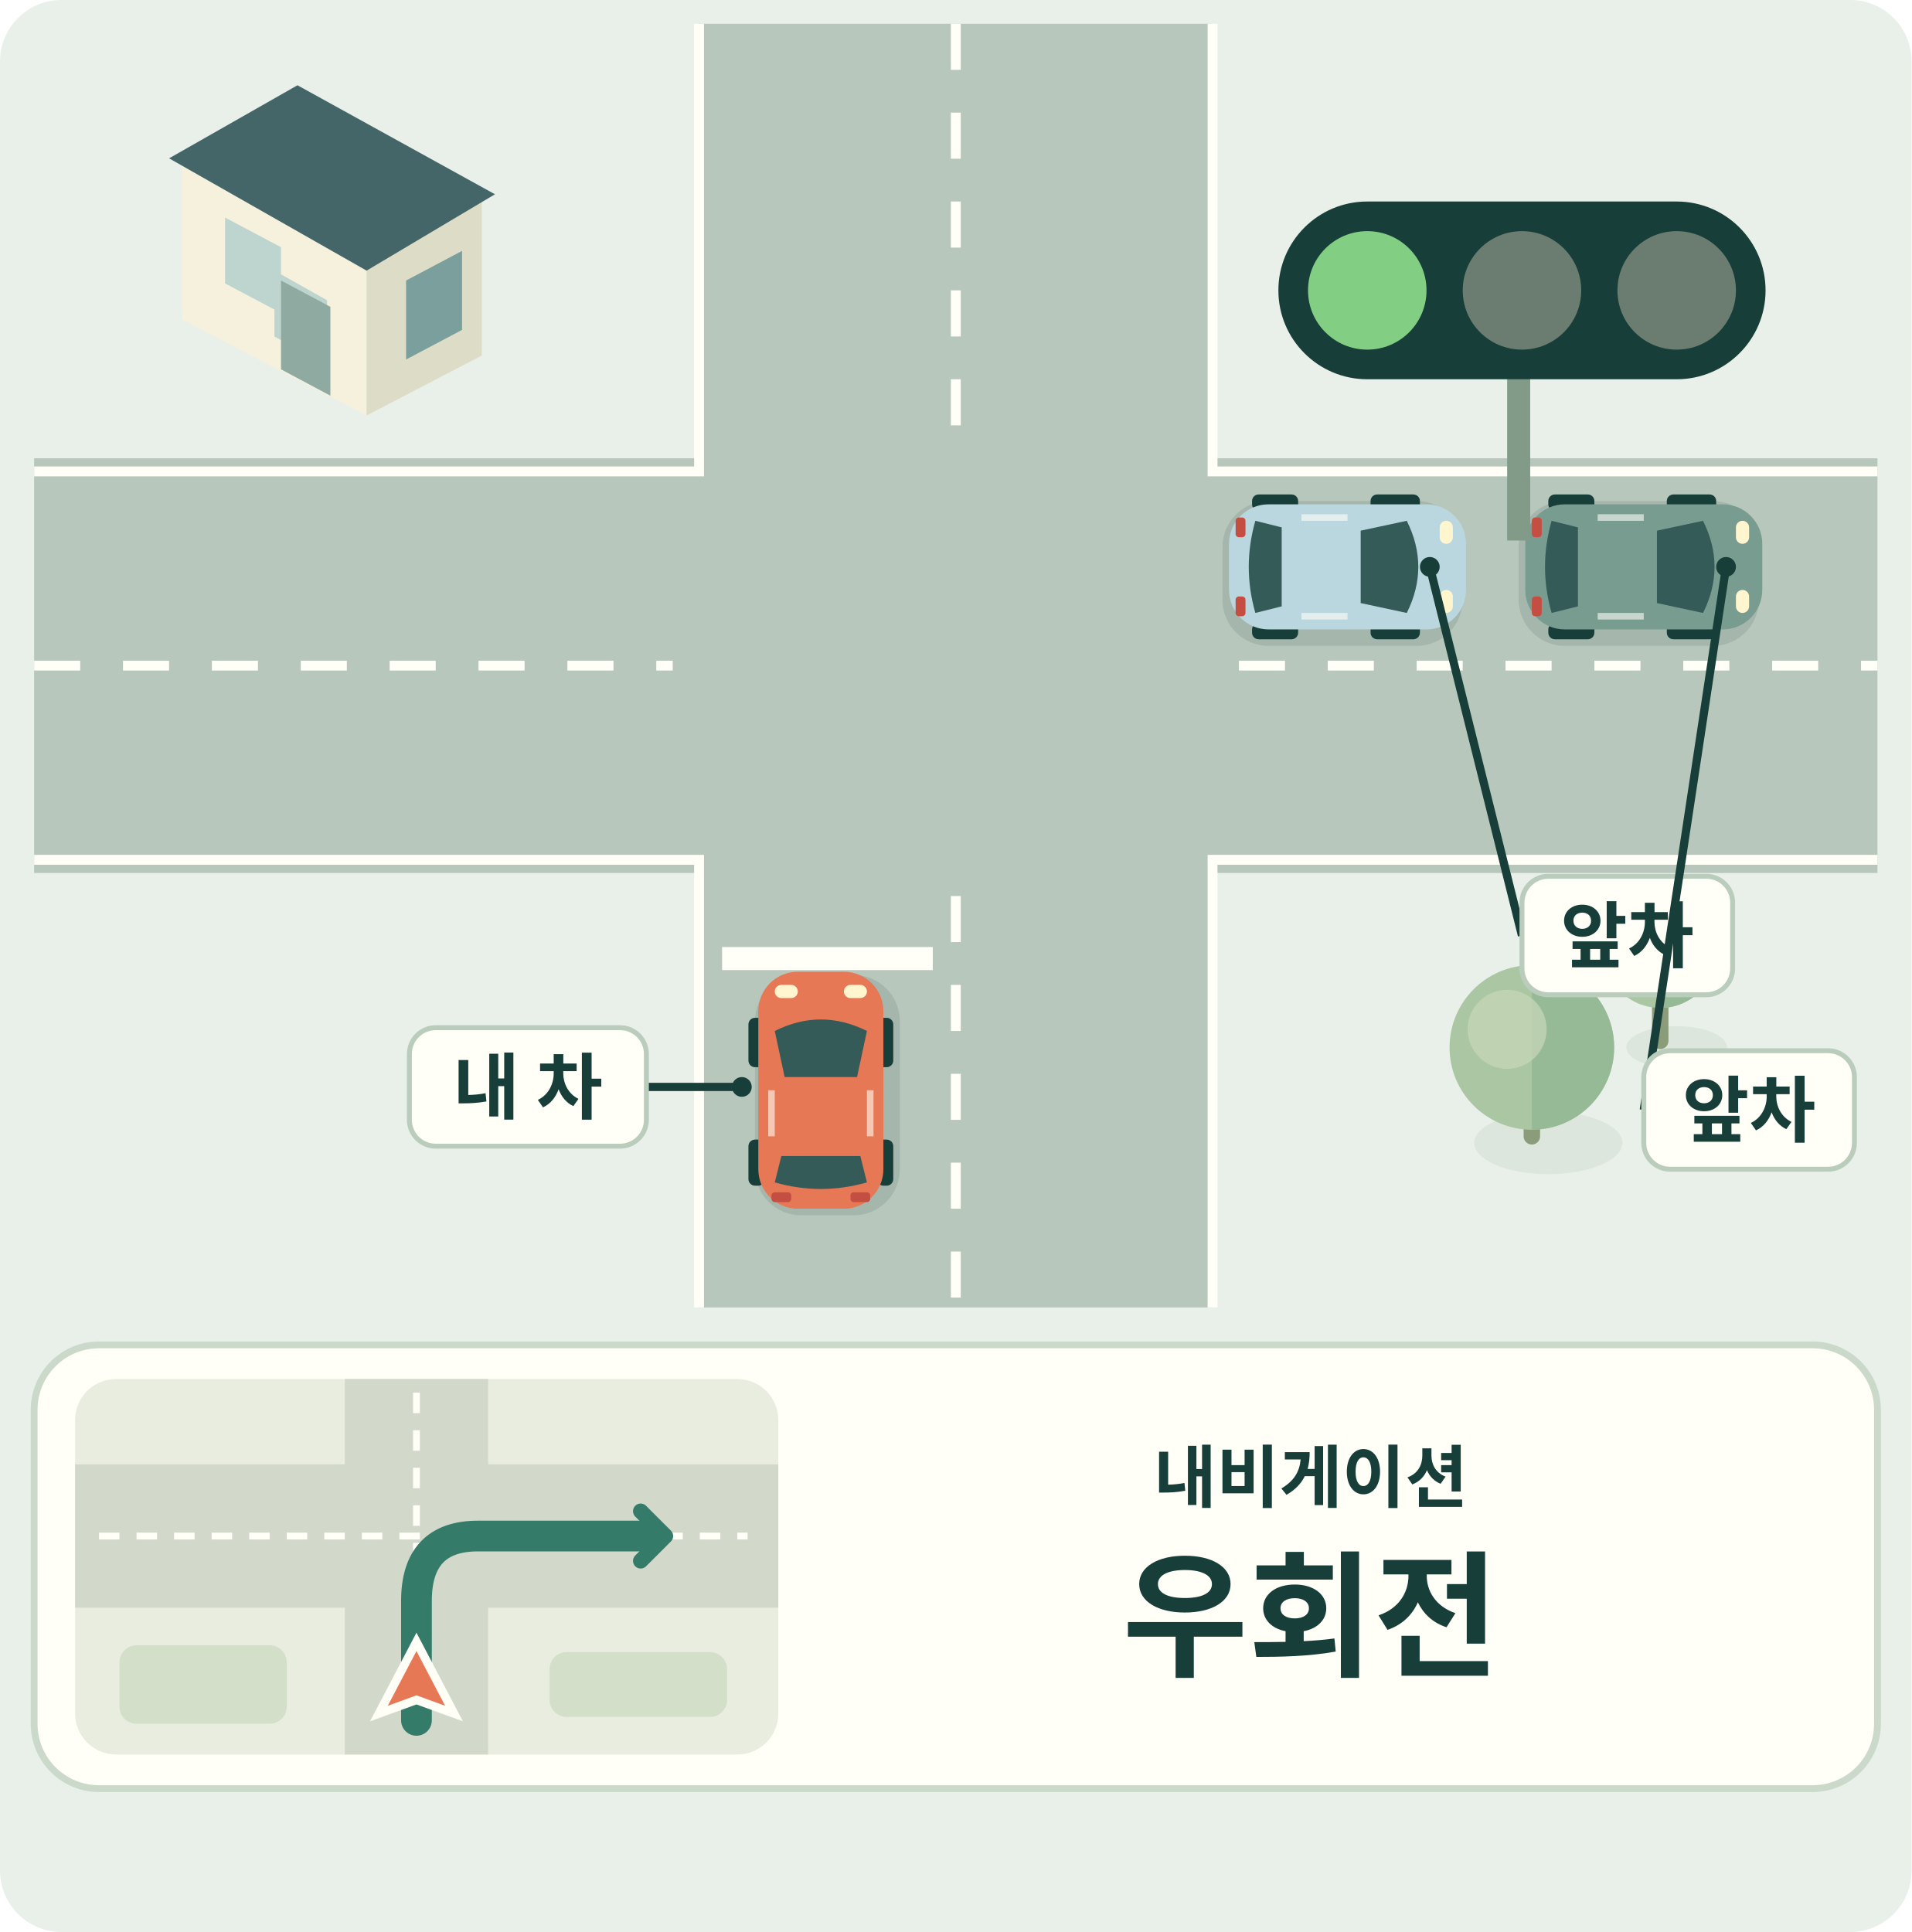
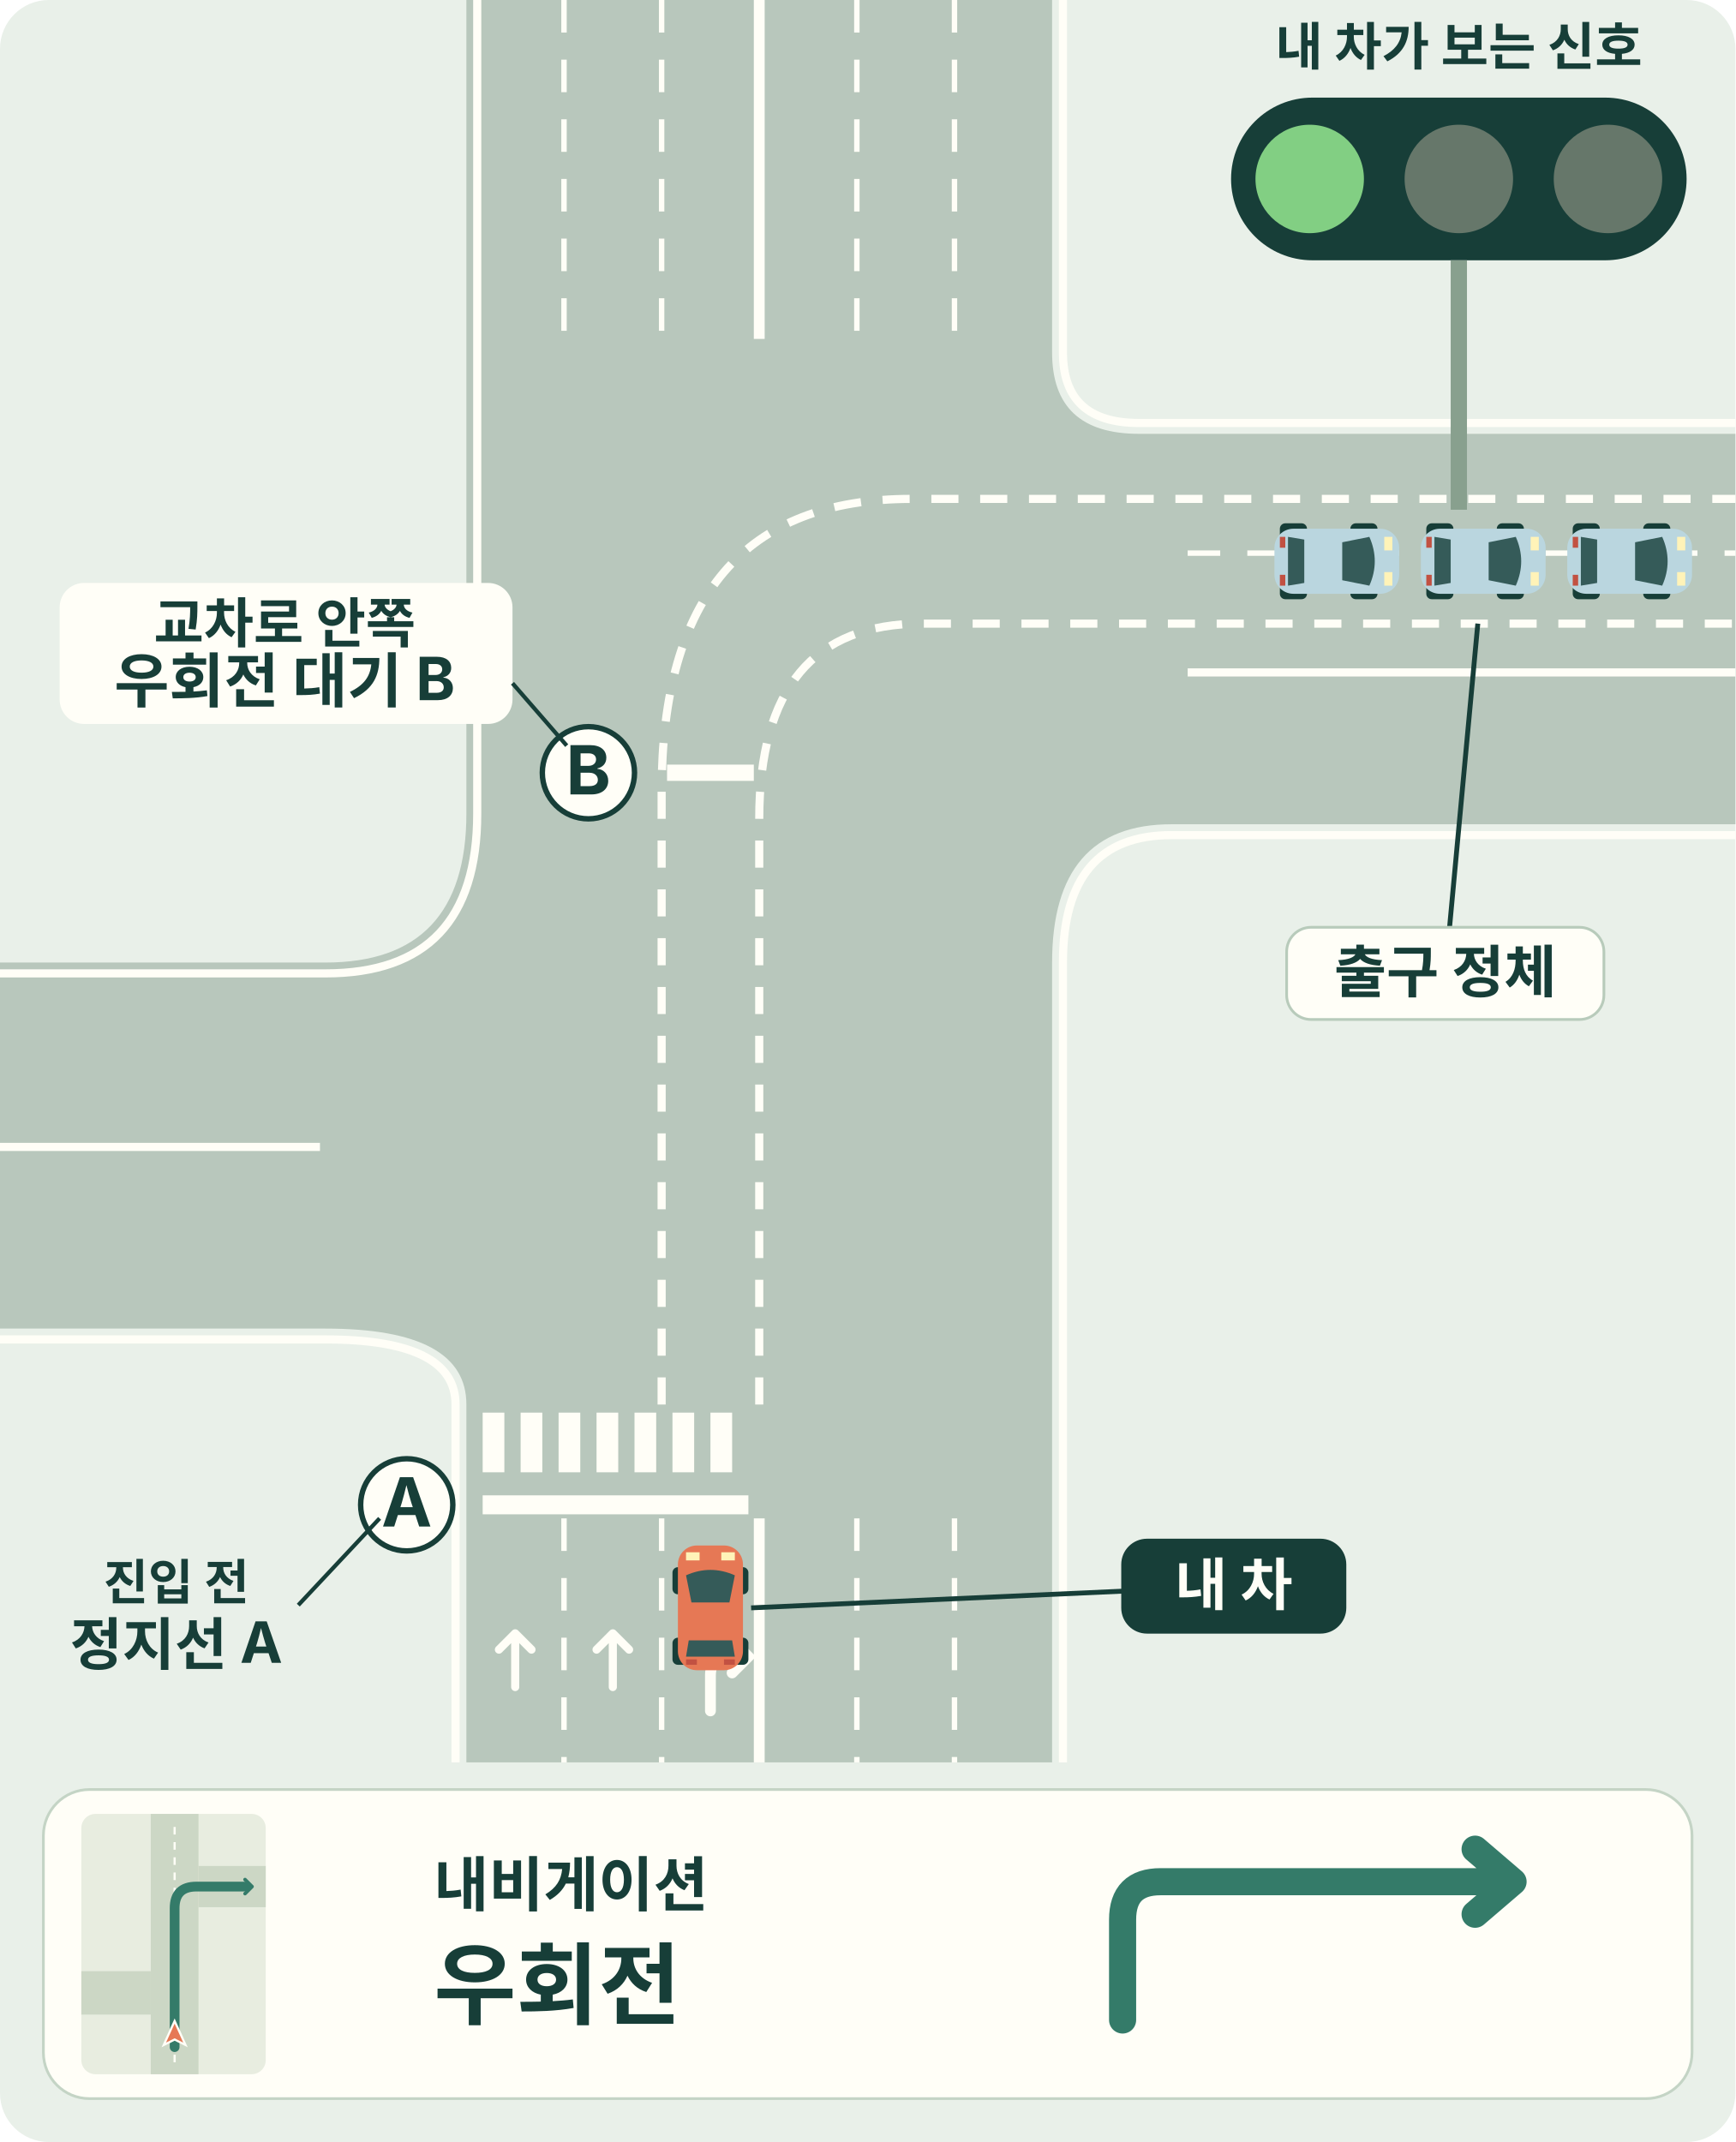
- <svg xmlns="http://www.w3.org/2000/svg" data-question-id="turn-11" viewBox="0 0 560 566" role="img" aria-label="초록불인데 우회전한 뒤 설 공간이 없어요.. 초록 원형 신호. 내비 경로: 우회전" class="scene-art">
-   <rect width="560" height="566" rx="18" fill="#e9f0e9" />
-   <svg width="540" height="390" viewBox="0 0 560 390" x="10" y="0" overflow="hidden">
-     <rect x="0" y="132" width="560" height="126" fill="#b8c7bc" />
-     <rect x="202" width="156" height="390" fill="#b8c7bc" />
-     <path d="M0 136h202V0M358 0v136h202M0 254h202v136M358 390V254h202" stroke="#fffef7" stroke-width="3" fill="none" />
-     <path d="M280 0v126M280 265v125M0 195h194M366 195h194" stroke="#fffef7" stroke-width="3" stroke-dasharray="14 13" fill="none" />
-     <g>
-       <path d="M45 89.88L101 119L101 70L45 40.88Z" fill="#f6f1dd" />
-       <path d="M101 119L136 100.8V51.8L101 70Z" fill="#dddcc6" />
-       <path d="M41 40.88L80 18.68L140 51.8L101 75Z" fill="#456669" />
-       <path d="M58 58.88l17 9v20l-17 -9Z" fill="#bed4cf" />
-       <path d="M73 75l16 9v20l-16 -9Z" fill="#bed4cf" />
-       <path d="M113 78l17 -9v24l-17 9Z" fill="#7b9f9c" />
-       <path d="M75 105v-27l15 8v27Z" fill="#8faaa1" />
+ <svg xmlns="http://www.w3.org/2000/svg" data-question-id="turn-11" viewBox="0 0 640 790" role="img" aria-label="초록불인데 우회전 출구가 막혔어요. B로 들어갈까요?. 초록 원형 신호. 내비 경로: 우회전. 넓고 어긋난 교차로. 진입 전 정지선 A와 교차로 깊숙한 우회전 대기 표시 B 사이에 여러 대 길이의 진입 구간이 있음. 내 차는 A 정지선 이전. 우회전한 뒤 출구에 대기 차량이 꽉 차 있음" data-scenario-feature="deep-right-turn" style="font-family:-apple-system,BlinkMacSystemFont,'Apple SD Gothic Neo',sans-serif">
+   <rect width="640" height="790" rx="18" fill="#e9f0e9" />
+   <g data-road-layout="large-offset-intersection" data-entry-line-y="555" data-waiting-line-y="285" data-stage="before-entry">
+     <path d="M0 355H120Q172 355 172 300V0H388V130Q388 160 420 160H640V304H432Q388 304 388 355V650H172V518Q172 490 120 490H0Z" fill="#b8c7bc" />
+     <path d="M0 359H120Q176 359 176 300V0M392 0V130Q392 156 420 156H640M640 308H432Q392 308 392 355V650M168 650V518Q168 494 120 494H0" fill="none" stroke="#fffef7" stroke-width="3" />
+     <path d="M280 0V125M280 560V650" fill="none" stroke="#fffef7" stroke-width="4" />
+     <path d="M208 0V130M244 0V130M316 0V130M352 0V130M208 560V650M244 560V650M316 560V650M352 560V650" fill="none" stroke="#fffef7" stroke-width="2" stroke-dasharray="12 10" />
+     <path d="M0 423H118M438 248H640" fill="none" stroke="#fffef7" stroke-width="3" />
+     <path d="M438 204H640" fill="none" stroke="#fffef7" stroke-width="2" stroke-dasharray="12 10" />
+     <g data-crosswalk="entry">
+       <rect x="178" y="521" width="8" height="22" fill="#fffef7" />
+       <rect x="192" y="521" width="8" height="22" fill="#fffef7" />
+       <rect x="206" y="521" width="8" height="22" fill="#fffef7" />
+       <rect x="220" y="521" width="8" height="22" fill="#fffef7" />
+       <rect x="234" y="521" width="8" height="22" fill="#fffef7" />
+       <rect x="248" y="521" width="8" height="22" fill="#fffef7" />
+       <rect x="262" y="521" width="8" height="22" fill="#fffef7" />
    </g>
-     <g>
-       <ellipse cx="460" cy="340" rx="22.5" ry="9.5" fill="#a9c0a8" opacity=".2" />
-       <path d="M455 338v-24" stroke="#8b9c7a" stroke-width="5" stroke-linecap="round" />
-       <circle cx="455" cy="311" r="25" fill="#abc6a2" />
-       <path d="M455 286a25 25 0 0 1 0 50" fill="#96b996" />
-       <circle cx="447.5" cy="305.5" r="12" fill="#c8d9b9" opacity=".7" />
+     <path data-marking="stop-line" data-line-id="A" d="M178 555H276" stroke="#fffef7" stroke-width="7" />
+     <path d="M244 518V292Q244 184 336 184H640" fill="none" stroke="#fffef7" stroke-width="3" stroke-dasharray="10 8" />
+     <path d="M280 518V302Q280 230 340 230H640" fill="none" stroke="#fffef7" stroke-width="3" stroke-dasharray="10 8" />
+     <path data-marking="waiting-guide" data-line-id="B" d="M246 285H278" stroke="#fffef7" stroke-width="6" />
+     <circle cx="150" cy="555" r="17" fill="#fffef7" stroke="#173e38" stroke-width="2" />
+     <text x="150" y="563" font-size="25" fill="#173e38" font-weight="700" text-anchor="middle">A</text>
+     <circle cx="217" cy="285" r="17" fill="#fffef7" stroke="#173e38" stroke-width="2" />
+     <text x="217" y="293" font-size="25" fill="#173e38" font-weight="700" text-anchor="middle">B</text>
+     <path d="M0 17V-16m-10 10 10-10 10 10" fill="none" stroke="#fffef7" stroke-width="5" stroke-linecap="round" stroke-linejoin="round" transform="translate(190 612) rotate(0) scale(0.6)" />
+     <path d="M0 17V-16m-10 10 10-10 10 10" fill="none" stroke="#fffef7" stroke-width="5" stroke-linecap="round" stroke-linejoin="round" transform="translate(226 612) rotate(0) scale(0.6)" />
+     <path d="M262 631v-13q0-7 7-7h7m-6-6 6 6-6 6" fill="none" stroke="#fffef7" stroke-width="4" stroke-linecap="round" />
+     <text x="65" y="590" font-size="18" fill="#173e38" font-weight="700" text-anchor="middle">진입 전</text>
+     <text x="65" y="614" font-size="21" fill="#173e38" font-weight="700" text-anchor="middle">정지선 A</text>
+     <path d="M110 592L140 560" fill="none" stroke="#173e38" stroke-width="1.5" />
+     <rect x="22" y="215" width="167" height="52" rx="9" fill="#fffef7" />
+     <text x="105" y="237" font-size="20" fill="#173e38" font-weight="700" text-anchor="middle">교차로 안쪽</text>
+     <text x="105" y="259" font-size="22" fill="#173e38" font-weight="700" text-anchor="middle">우회전 대기 B</text>
+     <path d="M189 252L209 275" fill="none" stroke="#173e38" stroke-width="1.5" />
+   </g>
+   <g data-vehicle-role="ahead" data-car-x="493" data-car-y="207" data-car-length="46" transform="translate(493 207) rotate(90)">
+     <rect x="-14" y="-15" width="28" height="10" rx="2" fill="#173e38" />
+     <rect x="-14" y="11" width="28" height="10" rx="2" fill="#173e38" />
+     <rect x="-12" y="-23" width="24" height="46" rx="7" fill="#bad6df" />
+     <path d="M-9 -12q9-4 18 0l-2 10h-14ZM-8 12h16l1 6h-18Z" fill="#355b59" />
+     <path d="M-9 -19h5m8 0h5" stroke="#fff3b8" stroke-width="3" />
+     <path d="M-9 20h4m10 0h4" stroke="#c25142" stroke-width="2" />
+   </g>
+   <g data-vehicle-role="ahead" data-car-x="547" data-car-y="207" data-car-length="46" transform="translate(547 207) rotate(90)">
+     <rect x="-14" y="-15" width="28" height="10" rx="2" fill="#173e38" />
+     <rect x="-14" y="11" width="28" height="10" rx="2" fill="#173e38" />
+     <rect x="-12" y="-23" width="24" height="46" rx="7" fill="#bad6df" />
+     <path d="M-9 -12q9-4 18 0l-2 10h-14ZM-8 12h16l1 6h-18Z" fill="#355b59" />
+     <path d="M-9 -19h5m8 0h5" stroke="#fff3b8" stroke-width="3" />
+     <path d="M-9 20h4m10 0h4" stroke="#c25142" stroke-width="2" />
+   </g>
+   <g data-vehicle-role="ahead" data-car-x="601" data-car-y="207" data-car-length="46" transform="translate(601 207) rotate(90)">
+     <rect x="-14" y="-15" width="28" height="10" rx="2" fill="#173e38" />
+     <rect x="-14" y="11" width="28" height="10" rx="2" fill="#173e38" />
+     <rect x="-12" y="-23" width="24" height="46" rx="7" fill="#bad6df" />
+     <path d="M-9 -12q9-4 18 0l-2 10h-14ZM-8 12h16l1 6h-18Z" fill="#355b59" />
+     <path d="M-9 -19h5m8 0h5" stroke="#fff3b8" stroke-width="3" />
+     <path d="M-9 20h4m10 0h4" stroke="#c25142" stroke-width="2" />
+   </g>
+   <g>
+     <path d="M533 359L545 230" fill="none" stroke="#173e38" stroke-width="1.8" />
+     <rect x="474.5" y="342" width="117" height="34" rx="9" fill="#fffef7" stroke="#b8cbbb" />
+     <text x="533" y="366" font-size="21" fill="#173e38" font-weight="700" text-anchor="middle">출구 정체</text>
+   </g>
+   <g data-vehicle-role="own" data-car-x="262" data-car-y="593" data-car-length="46" transform="translate(262 593) rotate(0)">
+     <rect x="-14" y="-15" width="28" height="10" rx="2" fill="#173e38" />
+     <rect x="-14" y="11" width="28" height="10" rx="2" fill="#173e38" />
+     <rect x="-12" y="-23" width="24" height="46" rx="7" fill="#e67855" />
+     <path d="M-9 -12q9-4 18 0l-2 10h-14ZM-8 12h16l1 6h-18Z" fill="#355b59" />
+     <path d="M-9 -19h5m8 0h5" stroke="#fff3b8" stroke-width="3" />
+     <path d="M-9 20h4m10 0h4" stroke="#c25142" stroke-width="2" />
+   </g>
+   <g>
+     <path d="M455 585L277 593" fill="none" stroke="#173e38" stroke-width="1.8" />
+     <rect x="414" y="568" width="82" height="34" rx="9" fill="#173e38" stroke="#173e38" />
+     <text x="455" y="592" font-size="21" fill="#173e38" font-weight="700" text-anchor="middle" style="fill:#fffef7">내 차</text>
+   </g>
+   <g data-signal-type="road" transform="translate(454 36)">
+     <rect width="168" height="60" rx="30" fill="#173e38" />
+     <circle cx="29" cy="30" r="20" fill="#82cf83" />
+     <circle cx="84" cy="30" r="20" fill="#66776a" />
+     <circle cx="139" cy="30" r="20" fill="#66776a" />
+     <path d="M84 60v92" stroke="#88a08e" stroke-width="6" />
+     <text x="84" y="-12" font-size="19" fill="#173e38" font-weight="700" text-anchor="middle">내 차가 보는 신호</text>
+   </g>
+   <g data-navigation="offset-junction" transform="translate(16 660)">
+     <rect width="608" height="114" rx="17" fill="#fffef7" stroke="#c4d4c5" />
+     <g transform="translate(14 9) scale(.4)">
+       <g>
+         <rect width="170" height="240" rx="13" fill="#e8ede0" />
+         <rect x="64" width="44" height="240" fill="#ccd7c5" />
+         <path d="M108 48H170V86H108M0 145H64V185H0" fill="#ccd7c5" />
+         <path d="M86 12V230" stroke="#fffef7" stroke-width="2" stroke-dasharray="7 7" />
+         <path d="M86 215V87Q86 67 106 67H150" fill="none" stroke="#347b69" stroke-width="9" stroke-linecap="round" />
+         <path d="M0 17V-16m-10 10 10-10 10 10" fill="none" stroke="#347b69" stroke-width="5" stroke-linecap="round" stroke-linejoin="round" transform="translate(147 67) rotate(90) scale(0.65)" />
+         <path d="M86 191l-10 22 10-5 10 5Z" fill="#e67855" stroke="#fffef7" stroke-width="2" />
+       </g>
    </g>
-     <g>
-       <ellipse cx="499" cy="311" rx="15.3" ry="6.46" fill="#a9c0a8" opacity=".2" />
-       <path d="M494 309v-24" stroke="#8b9c7a" stroke-width="5" stroke-linecap="round" />
-       <circle cx="494" cy="282" r="17" fill="#abc6a2" />
-       <path d="M494 265a17 17 0 0 1 0 34" fill="#96b996" />
-       <circle cx="488.9" cy="282.1" r="8.16" fill="#c8d9b9" opacity=".7" />
-     </g>
-     <path data-marking="stop-line" d="M209 284h64" stroke="#fffef7" stroke-width="7" />
-     <g data-vehicle-role="ahead" data-car-x="400" data-car-y="165" data-car-role="앞차" data-car-side="right" data-car-dy="112" transform="translate(400 165) rotate(90) scale(1)">
-       <rect x="-20" y="-34" width="44" height="73" rx="14" fill="#173e38" opacity=".12" />
-       <rect x="-22" y="-21" width="5" height="15" rx="2" fill="#173e38" />
-       <rect x="17" y="-21" width="5" height="15" rx="2" fill="#173e38" />
-       <rect x="-22" y="16" width="5" height="14" rx="2" fill="#173e38" />
-       <rect x="17" y="16" width="5" height="14" rx="2" fill="#173e38" />
-       <rect x="-19" y="-35" width="38" height="72" rx="12" fill="#bad6df" />
-       <path d="M-14 -17q14 -7 28 0l-3 14h-22Z" fill="#355b59" />
-       <path d="M-12 21h24l2 8q-14 4 -28 0Z" fill="#355b59" />
-       <path d="M-15 1v14M15 1v14" stroke="#fffef7" stroke-opacity=".6" stroke-width="2" />
-       <rect x="-14" y="-31" width="7" height="4" rx="2" fill="#fff6cf" />
-       <rect x="7" y="-31" width="7" height="4" rx="2" fill="#fff6cf" />
-       <rect x="-15" y="32" width="6" height="3" rx="1" fill="#c34e41" />
-       <rect x="9" y="32" width="6" height="3" rx="1" fill="#c34e41" />
-     </g>
-     <g data-vehicle-role="ahead" data-car-x="490" data-car-y="165" data-car-role="앞차" data-car-side="right" data-car-dy="165" transform="translate(490 165) rotate(90) scale(1)">
-       <rect x="-20" y="-34" width="44" height="73" rx="14" fill="#173e38" opacity=".12" />
-       <rect x="-22" y="-21" width="5" height="15" rx="2" fill="#173e38" />
-       <rect x="17" y="-21" width="5" height="15" rx="2" fill="#173e38" />
-       <rect x="-22" y="16" width="5" height="14" rx="2" fill="#173e38" />
-       <rect x="17" y="16" width="5" height="14" rx="2" fill="#173e38" />
-       <rect x="-19" y="-35" width="38" height="72" rx="12" fill="#789c90" />
-       <path d="M-14 -17q14 -7 28 0l-3 14h-22Z" fill="#355b59" />
-       <path d="M-12 21h24l2 8q-14 4 -28 0Z" fill="#355b59" />
-       <path d="M-15 1v14M15 1v14" stroke="#fffef7" stroke-opacity=".6" stroke-width="2" />
-       <rect x="-14" y="-31" width="7" height="4" rx="2" fill="#fff6cf" />
-       <rect x="7" y="-31" width="7" height="4" rx="2" fill="#fff6cf" />
-       <rect x="-15" y="32" width="6" height="3" rx="1" fill="#c34e41" />
-       <rect x="9" y="32" width="6" height="3" rx="1" fill="#c34e41" />
-     </g>
-     <g data-vehicle-role="own" data-car-x="239" data-car-y="323" data-car-role="내 차" data-car-side="left" data-car-dy="0" transform="translate(239 323) rotate(0) scale(1)">
-       <rect x="-20" y="-34" width="44" height="73" rx="14" fill="#173e38" opacity=".12" />
-       <rect x="-22" y="-21" width="5" height="15" rx="2" fill="#173e38" />
-       <rect x="17" y="-21" width="5" height="15" rx="2" fill="#173e38" />
-       <rect x="-22" y="16" width="5" height="14" rx="2" fill="#173e38" />
-       <rect x="17" y="16" width="5" height="14" rx="2" fill="#173e38" />
-       <rect x="-19" y="-35" width="38" height="72" rx="12" fill="#e67855" />
-       <path d="M-14 -17q14 -7 28 0l-3 14h-22Z" fill="#355b59" />
-       <path d="M-12 21h24l2 8q-14 4 -28 0Z" fill="#355b59" />
-       <path d="M-15 1v14M15 1v14" stroke="#fffef7" stroke-opacity=".6" stroke-width="2" />
-       <rect x="-14" y="-31" width="7" height="4" rx="2" fill="#fff6cf" />
-       <rect x="7" y="-31" width="7" height="4" rx="2" fill="#fff6cf" />
-       <rect x="-15" y="32" width="6" height="3" rx="1" fill="#c34e41" />
-       <rect x="9" y="32" width="6" height="3" rx="1" fill="#c34e41" />
-     </g>
-     <g data-signal-type="road" transform="translate(378 54)">
-       <path d="M73 48v55" stroke="#819b88" stroke-width="7" />
-       <rect width="148" height="54" rx="27" fill="#173e38" />
-       <circle cx="27" cy="27" r="18" fill="#82cf83" />
-       <circle cx="74" cy="27" r="18" fill="#6b7d70" />
-       <circle cx="121" cy="27" r="18" fill="#6b7d70" />
-     </g>
-     <g class="vehicle-callout">
-       <path d="M452 277L424 165" stroke="#173e38" stroke-width="2.5" />
-       <circle cx="424" cy="165" r="3" fill="#173e38" />
-       <rect x="452" y="259" width="64" height="36" rx="8" fill="#fffef7" stroke="#bacdbd" stroke-width="1.5" />
-       <text x="484" y="285" font-size="22" fill="#173e38" font-family="Pretendard, 'Noto Sans KR', sans-serif" font-weight="700" text-anchor="middle">앞차</text>
-     </g>
-     <g class="vehicle-callout">
-       <path d="M489 330L514 165" stroke="#173e38" stroke-width="2.5" />
-       <circle cx="514" cy="165" r="3" fill="#173e38" />
-       <rect x="489" y="312" width="64" height="36" rx="8" fill="#fffef7" stroke="#bacdbd" stroke-width="1.5" />
-       <text x="521" y="338" font-size="22" fill="#173e38" font-family="Pretendard, 'Noto Sans KR', sans-serif" font-weight="700" text-anchor="middle">앞차</text>
-     </g>
-     <g class="vehicle-callout">
-       <path d="M186 323L215 323" stroke="#173e38" stroke-width="2.5" />
-       <circle cx="215" cy="323" r="3" fill="#173e38" />
-       <rect x="114" y="305" width="72" height="36" rx="8" fill="#fffef7" stroke="#bacdbd" stroke-width="1.5" />
-       <text x="150" y="331" font-size="22" fill="#173e38" font-family="Pretendard, 'Noto Sans KR', sans-serif" font-weight="700" text-anchor="middle">내 차</text>
-     </g>
-   </svg>
-   <g transform="translate(10 394)">
-     <rect width="540" height="130" rx="19" fill="#fffef7" stroke="#cbd9cb" stroke-width="2" />
-     <rect x="12" y="10" width="206" height="110" rx="12" fill="#e9ede0" />
-     <rect x="91" y="10" width="42" height="110" fill="#d2d9cb" />
-     <rect x="12" y="35" width="206" height="42" fill="#d2d9cb" />
-     <path d="M112 14v100M19 56h190" stroke="#fffef7" stroke-width="2" stroke-dasharray="6 5" />
-     <rect x="25" y="88" width="49" height="23" rx="5" fill="#d3dfc9" />
-     <rect x="151" y="90" width="52" height="19" rx="5" fill="#d3dfc9" />
-     <path d="M112 110V75Q112 56 130 56H177" fill="none" stroke="#347b69" stroke-width="9" stroke-linecap="round" stroke-linejoin="round" />
-     <g transform="translate(176 56) rotate(90) scale(0.56)">
-       <path d="M0 17v-32M-13 -3L0 -16 13 -3" fill="none" stroke="#347b69" stroke-width="8" stroke-linecap="round" stroke-linejoin="round" />
-     </g>
-     <path d="M112 87l-11 21 11 -4 11 4Z" fill="#e67855" stroke="#fffef7" stroke-width="2.5" />
-     <text x="374" y="46" font-size="20" fill="#173e38" font-family="Pretendard, 'Noto Sans KR', sans-serif" font-weight="700" text-anchor="middle">내비게이션</text>
-     <text x="374" y="94" font-size="40" fill="#173e38" font-family="Pretendard, 'Noto Sans KR', sans-serif" font-weight="700" text-anchor="middle">우회전</text>
+     <text x="144" y="43" font-size="22" fill="#173e38" font-weight="700">내비게이션</text>
+     <text x="144" y="84" font-size="33" fill="#173e38" font-weight="700">우회전</text>
+     <path d="M398 85V48q0-14 14-14h130m-14-12 14 12-14 12" fill="none" stroke="#347b69" stroke-width="10" stroke-linecap="round" stroke-linejoin="round" />
  </g>
</svg>
